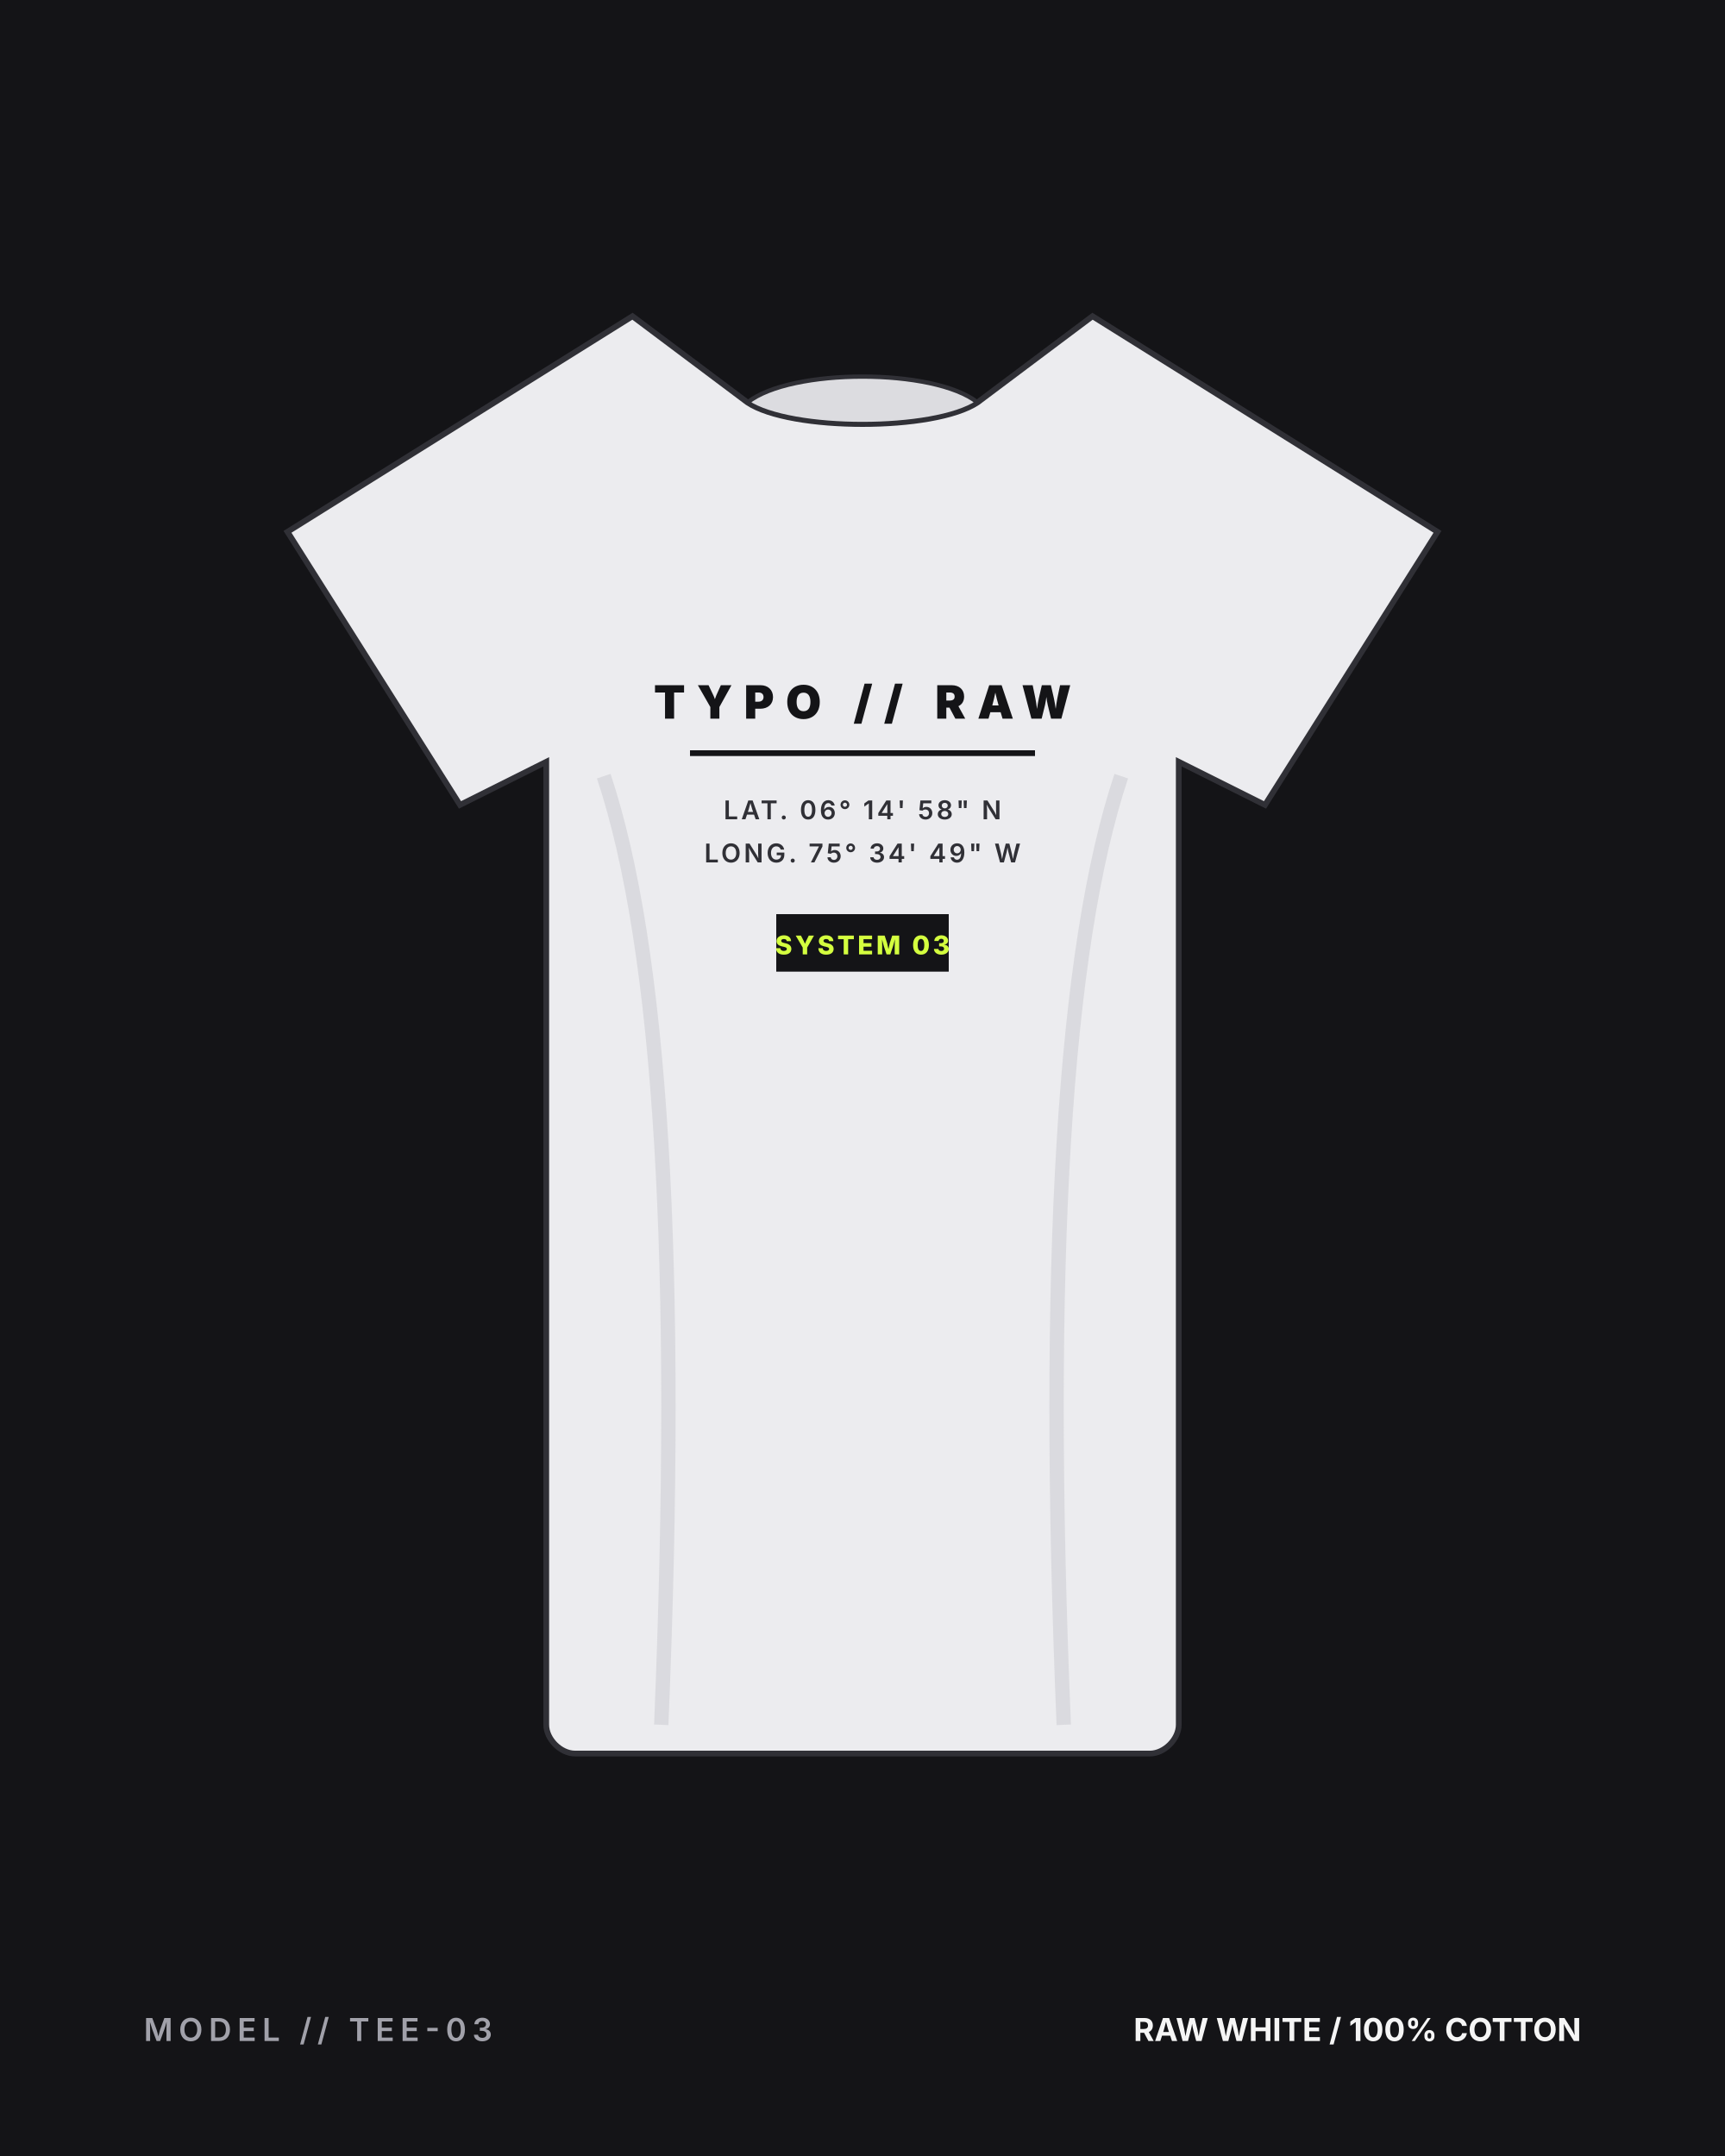
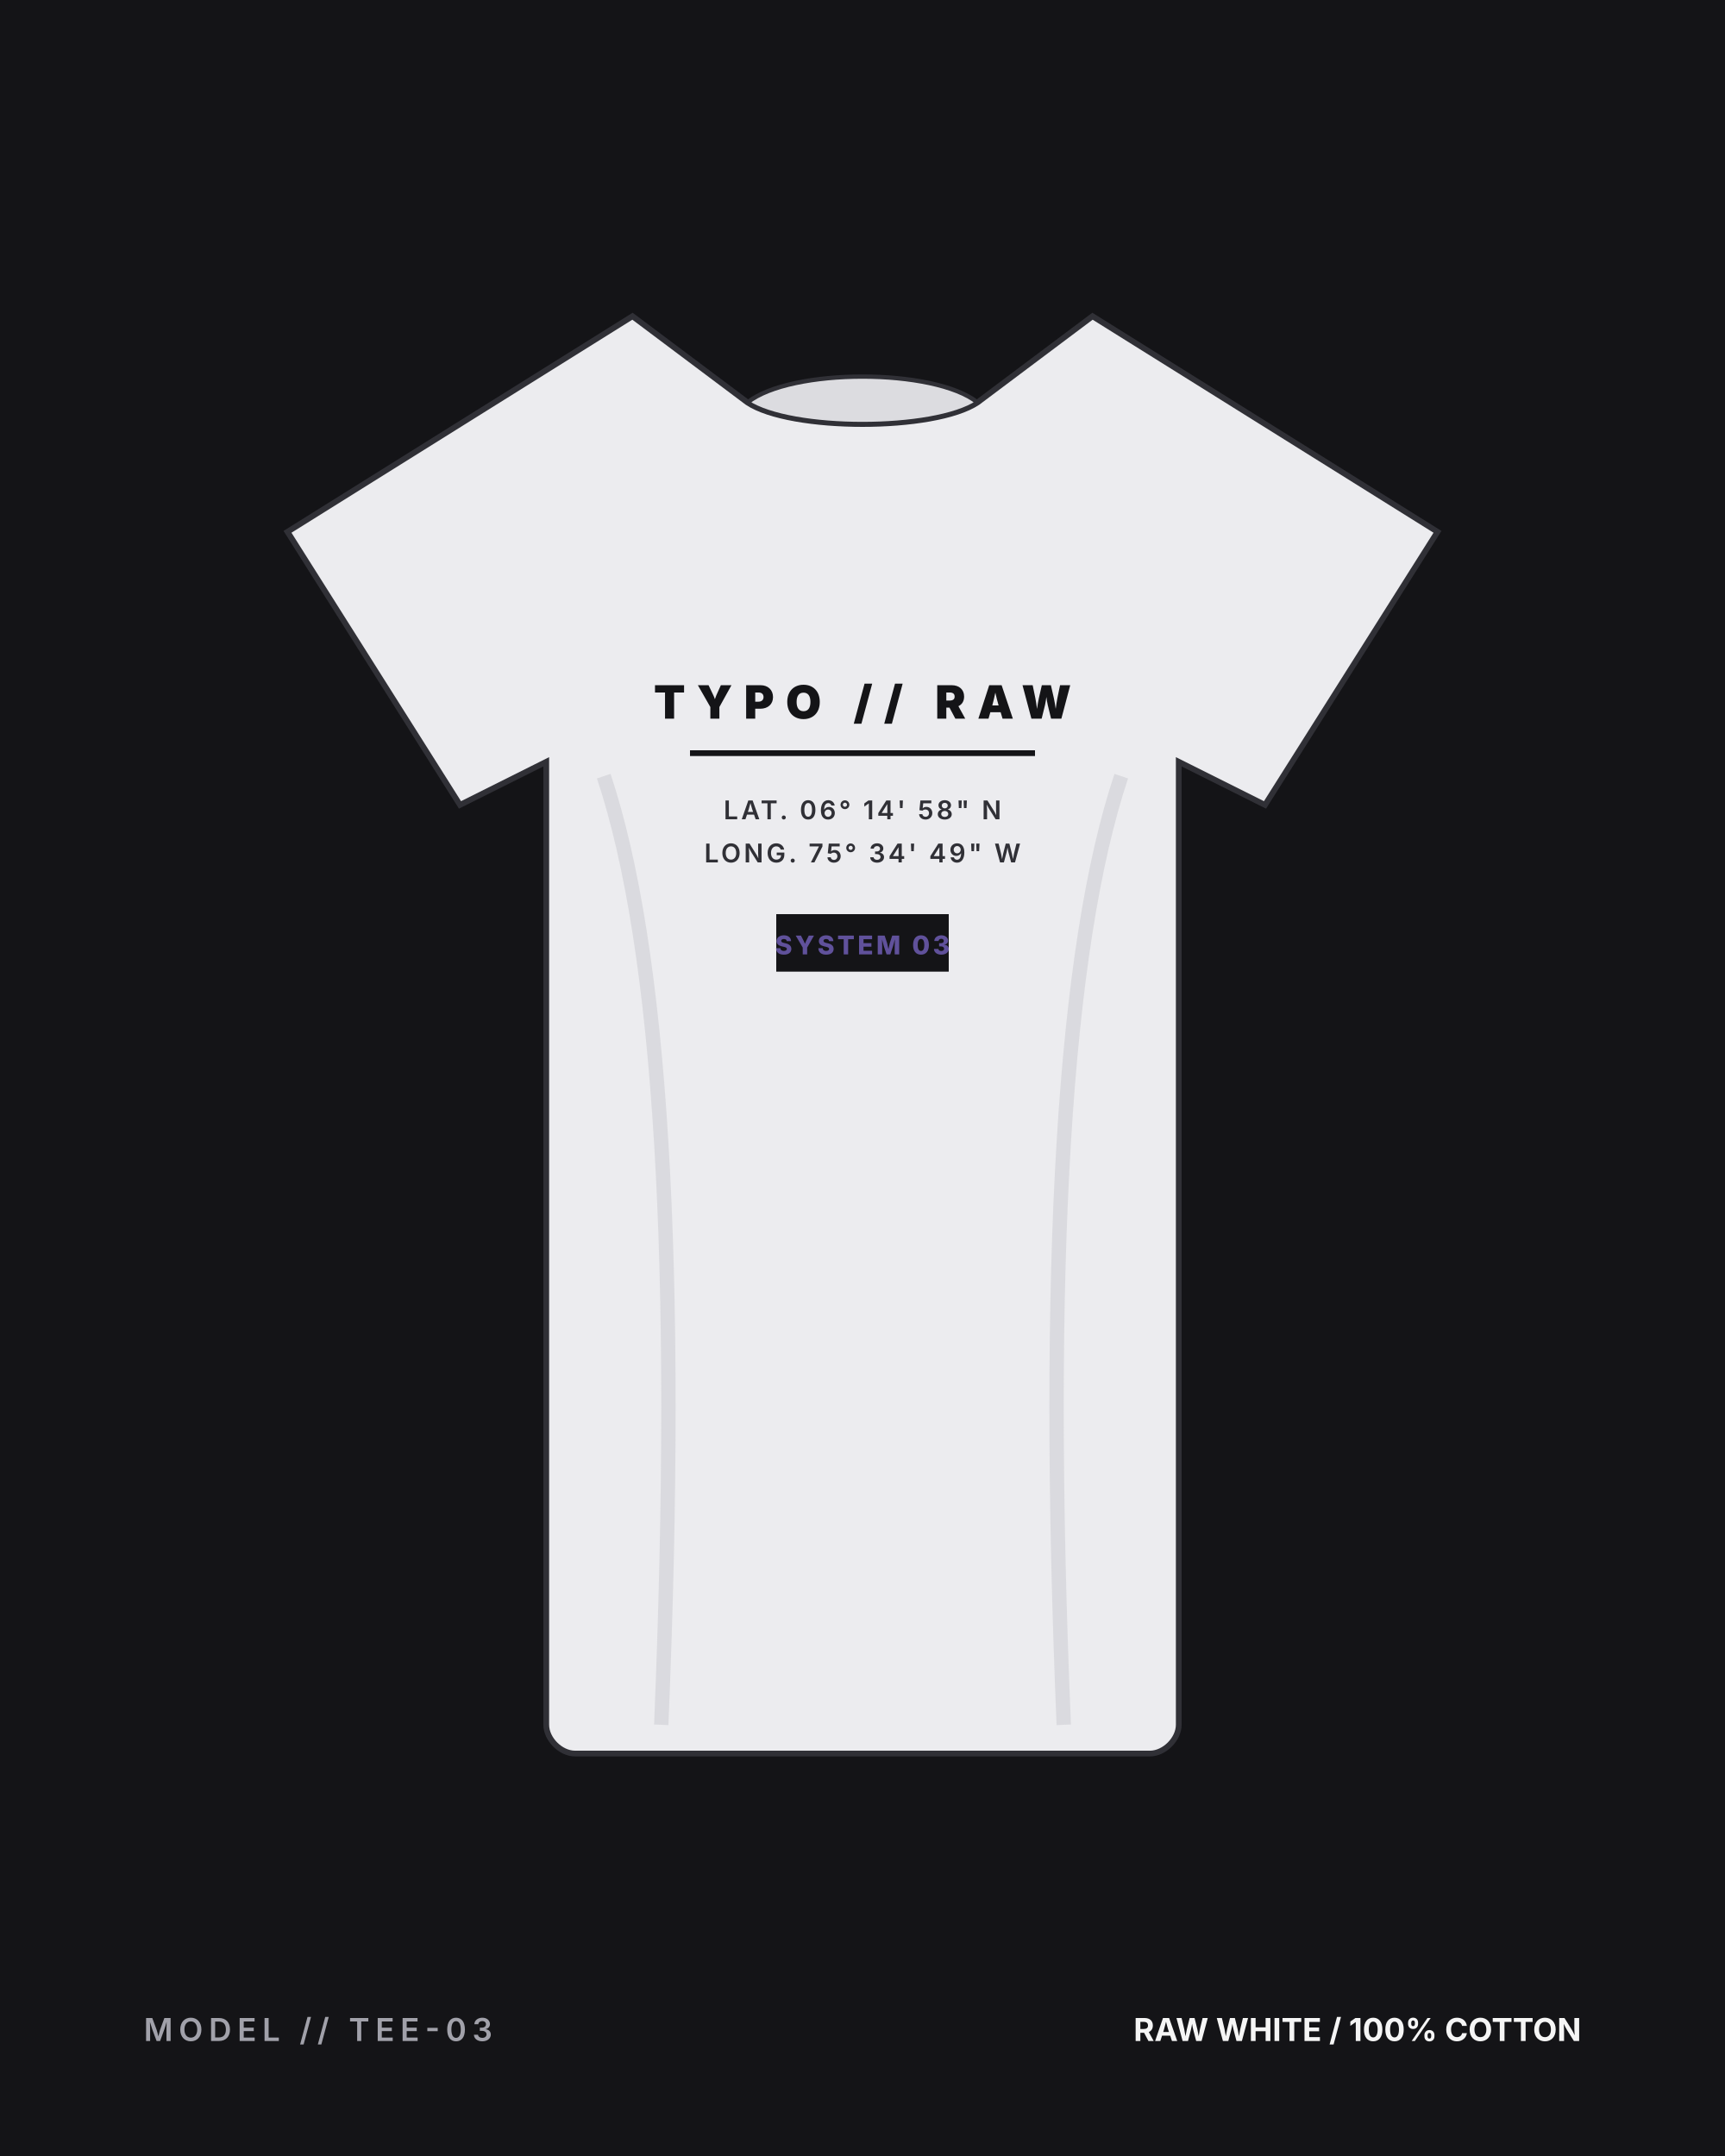
<svg xmlns="http://www.w3.org/2000/svg" viewBox="0 0 600 750" width="100%" height="100%">
  <rect width="600" height="750" fill="#141417" />
  <g transform="translate(60, 40)">
    <path d="M160 70 L200 100 C215 110 265 110 280 100 L320 70 L440 145 L380 240 L350 225 L350 560 C350 565 345 570 340 570 L140 570 C135 570 130 565 130 560 L130 225 L100 240 L40 145 Z" fill="#ECECEF" stroke="#303036" stroke-width="2" />
    <path d="M200 100 C215 110 265 110 280 100 C265 88 215 88 200 100 Z" fill="#DCDCE0" stroke="#303036" stroke-width="1.5" />
    <path d="M150 230 Q 180 320 170 560" stroke="#D3D3D8" stroke-width="5" fill="none" opacity="0.7" />
    <path d="M330 230 Q 300 320 310 560" stroke="#D3D3D8" stroke-width="5" fill="none" opacity="0.7" />
    <g transform="translate(160, 180)">
      <text x="80" y="30" fill="#141417" font-family="'Inter', sans-serif" font-size="16" font-weight="900" letter-spacing="4" text-anchor="middle">TYPO // RAW</text>
      <line x1="20" y1="42" x2="140" y2="42" stroke="#141417" stroke-width="2" />
      <text x="80" y="65" fill="#303036" font-family="'Inter', sans-serif" font-size="9" font-weight="600" letter-spacing="1" text-anchor="middle">LAT. 06° 14' 58" N</text>
      <text x="80" y="80" fill="#303036" font-family="'Inter', sans-serif" font-size="9" font-weight="600" letter-spacing="1" text-anchor="middle">LONG. 75° 34' 49" W</text>
      <rect x="50" y="98" width="60" height="20" fill="#141417" />
-       <text x="80" y="112" fill="#D4FF3F" font-family="'Inter', sans-serif" font-size="9" font-weight="800" letter-spacing="1" text-anchor="middle">SYSTEM 03</text>
+       <text x="80" y="112" fill="#60519b" font-family="'Inter', sans-serif" font-size="9" font-weight="800" letter-spacing="1" text-anchor="middle">SYSTEM 03</text>
    </g>
  </g>
  <text x="50" y="710" fill="#A1A1AA" font-family="'Inter', sans-serif" font-size="11" font-weight="600" letter-spacing="2">MODEL // TEE-03</text>
  <text x="550" y="710" fill="#F5F5F5" font-family="'Inter', sans-serif" font-size="11" font-weight="700" text-anchor="end">RAW WHITE / 100% COTTON</text>
</svg>
